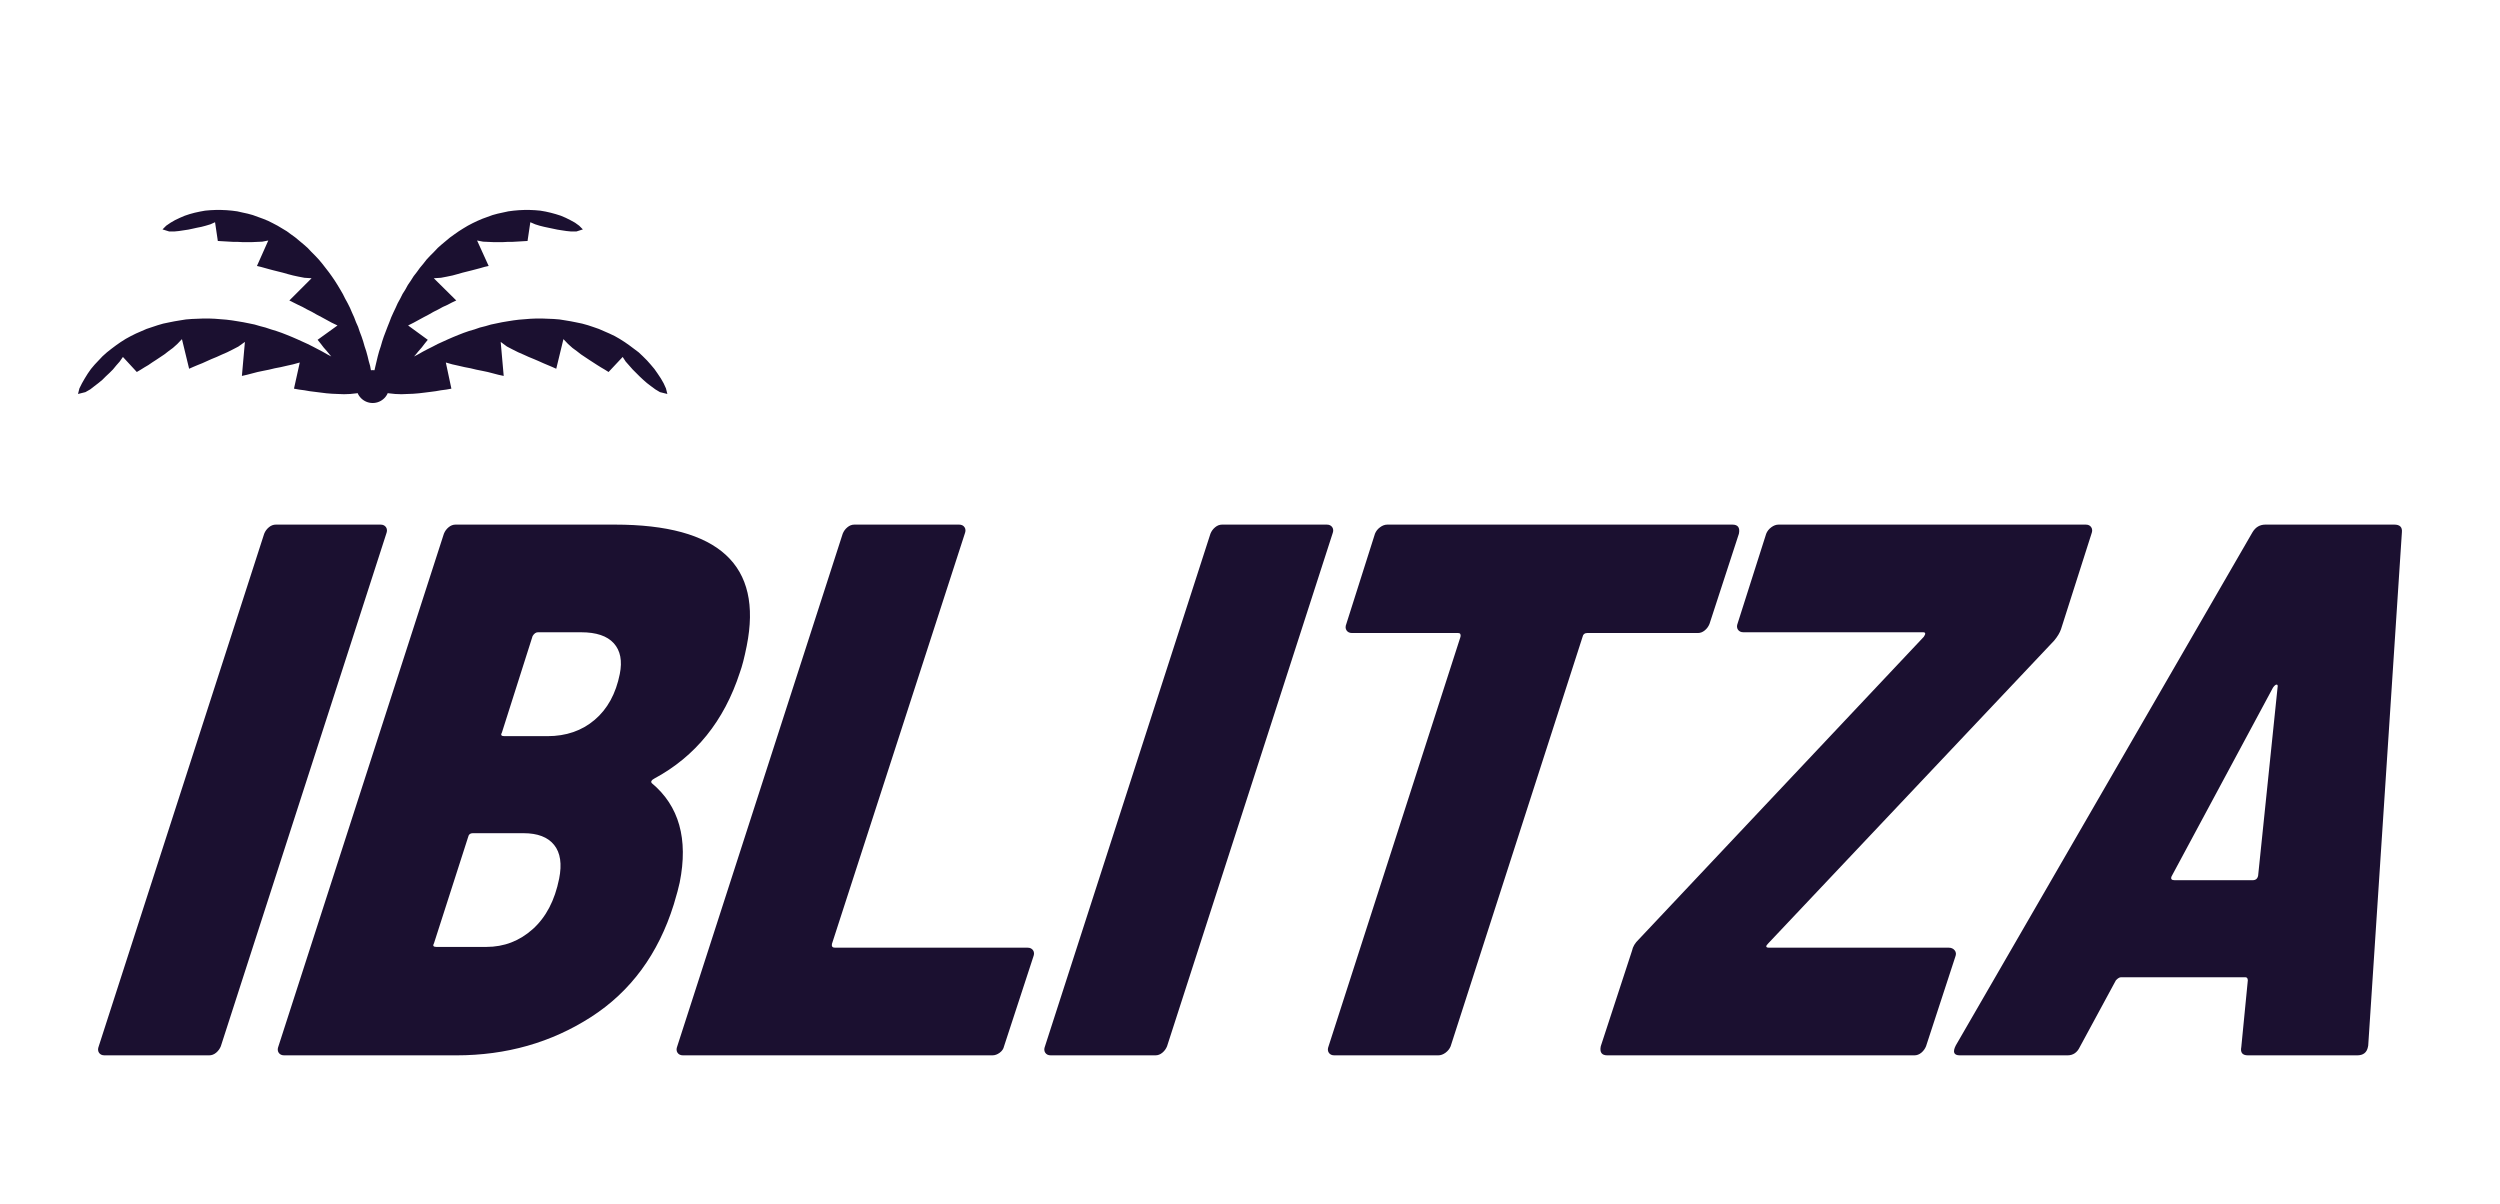
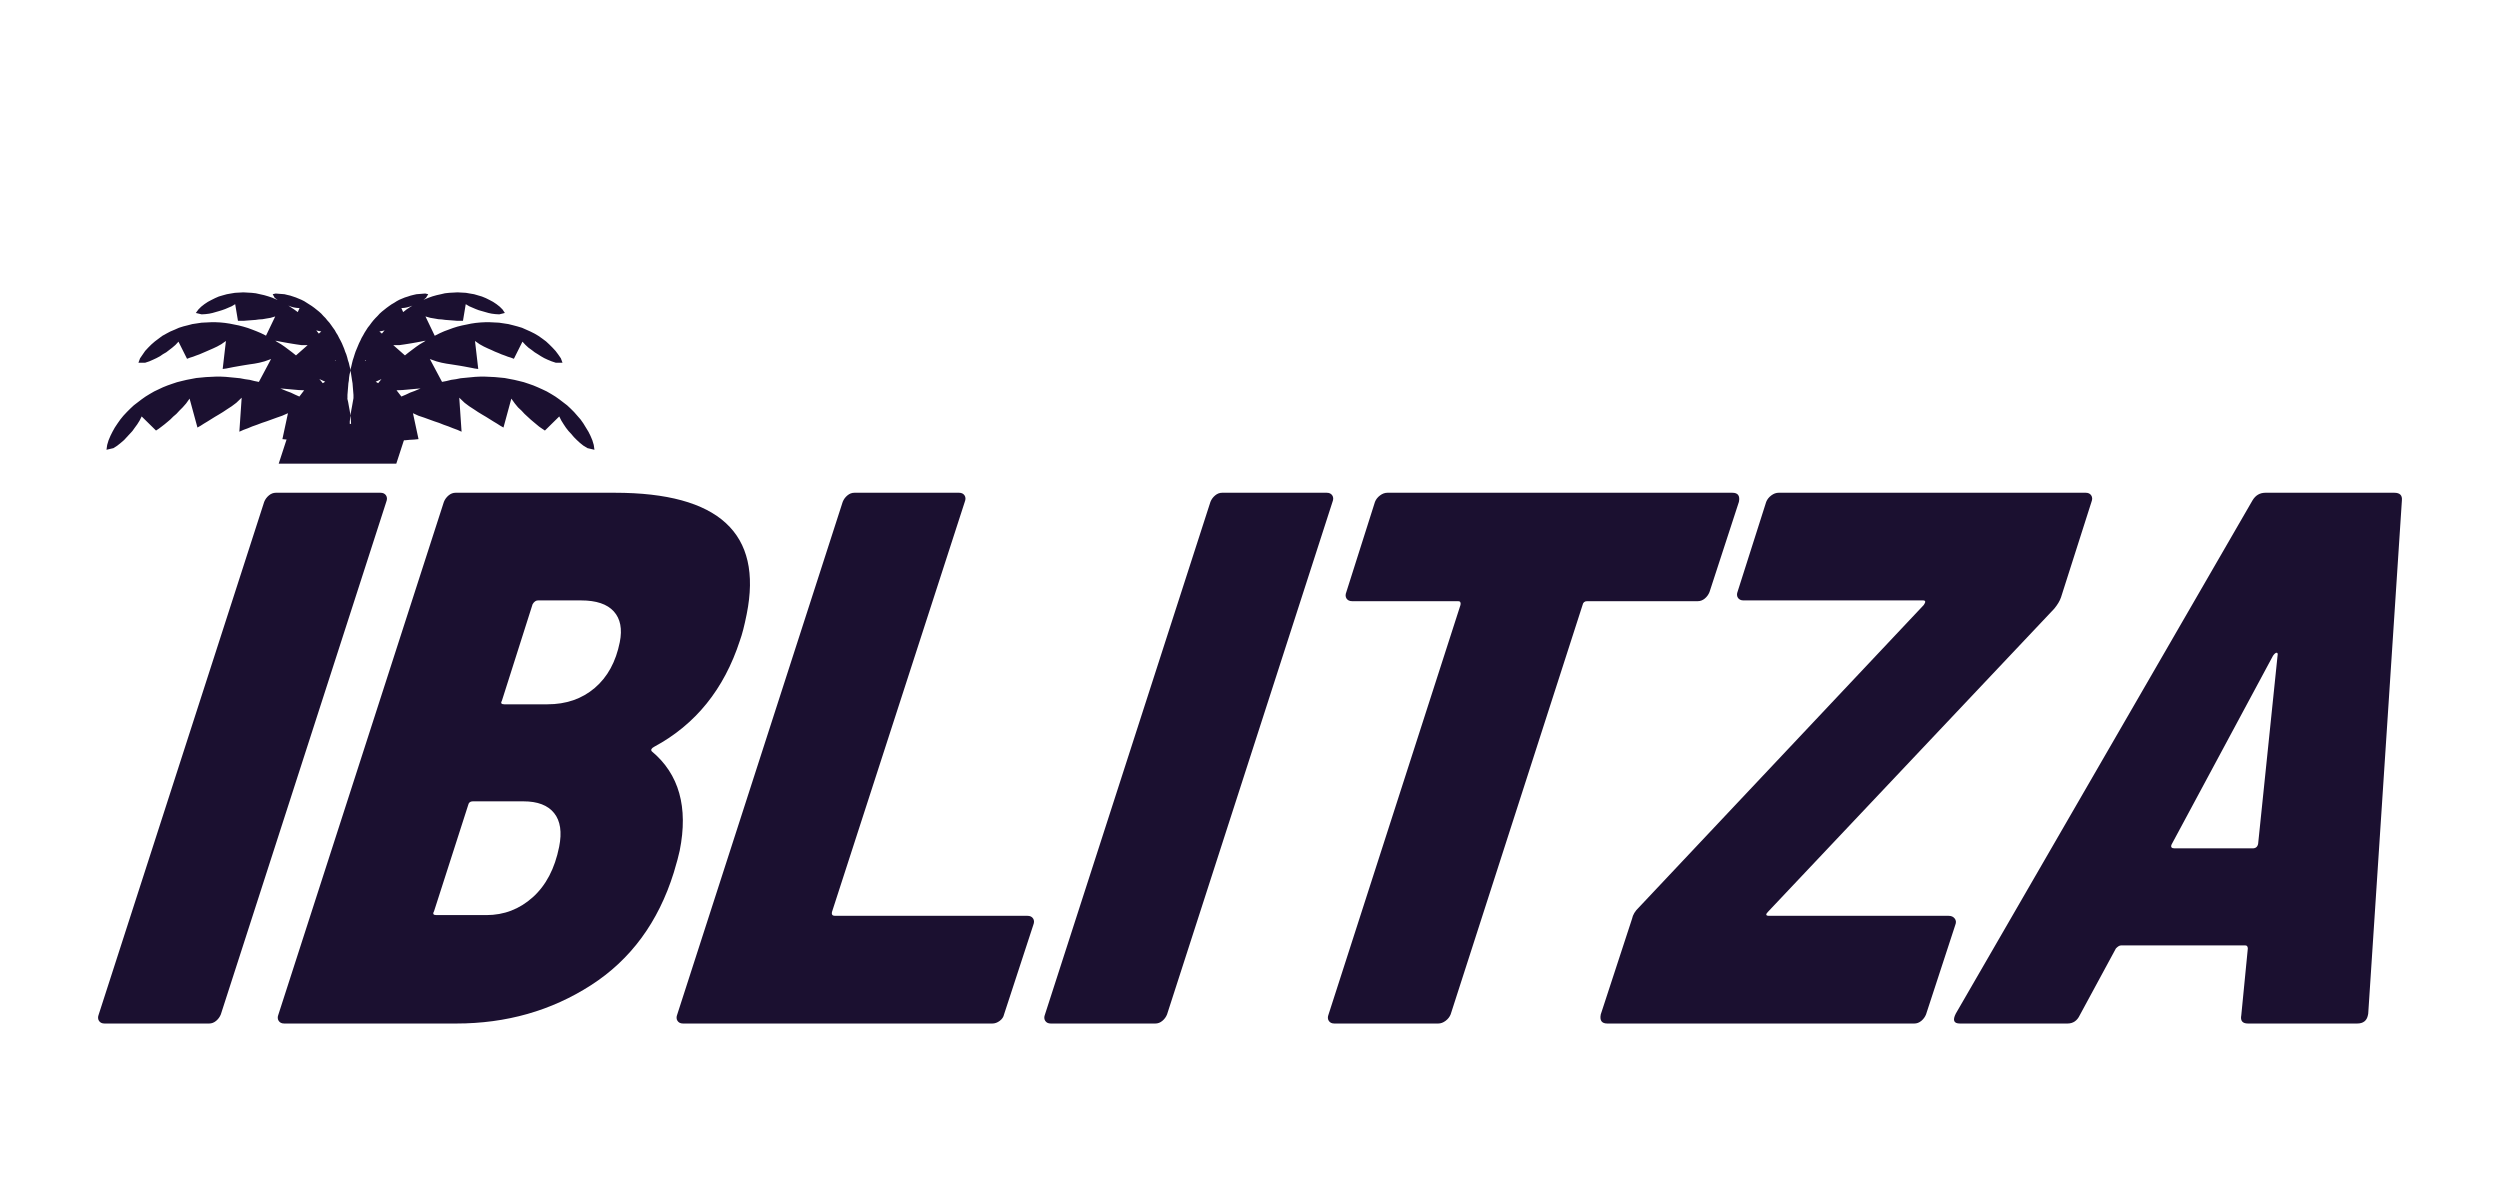
<svg xmlns="http://www.w3.org/2000/svg" viewBox="0 0 1080 520" width="1080" height="520">
  <defs />
  <g fill="#1b1030">
-     <path d="M161.0,167.0 L162.7,165.1 L164.5,163.5 L166.4,162.1 L168.4,160.7 L170.4,159.3 L172.4,158.0 L174.4,156.7 L176.4,155.5 L178.5,154.2 L180.6,153.1 L182.7,151.9 L184.8,150.8 L187.0,149.7 L189.1,148.6 L191.3,147.6 L193.5,146.6 L195.8,145.6 L198.0,144.7 L200.3,143.8 L202.6,143.0 L205.0,142.3 L207.3,141.5 L209.7,140.9 L212.1,140.2 L214.5,139.7 L216.9,139.2 L219.3,138.8 L221.8,138.4 L224.2,138.1 L226.7,137.9 L229.2,137.7 L231.7,137.6 L234.2,137.6 L236.7,137.7 L239.2,137.8 L241.7,138.0 L244.2,138.4 L246.6,138.8 L249.1,139.3 L251.5,139.8 L254.0,140.5 L256.4,141.3 L258.7,142.1 L261.0,143.1 L263.3,144.1 L265.6,145.2 L267.7,146.4 L269.9,147.8 L271.9,149.2 L273.9,150.7 L275.9,152.2 L277.7,153.9 L279.5,155.7 L281.1,157.5 L282.7,159.4 L284.1,161.4 L285.5,163.5 L286.7,165.6 L287.7,167.8 L288.3,170.2 L288.3,170.2 L285.1,169.4 L283.1,168.2 L281.2,166.8 L279.5,165.5 L277.9,164.1 L276.3,162.6 L274.8,161.1 L273.3,159.6 L271.8,157.9 L270.3,156.2 L269.0,154.2 L262.9,160.7 L261.3,159.7 L259.6,158.7 L258.0,157.7 L256.3,156.6 L254.6,155.5 L252.8,154.3 L251.0,153.1 L249.2,151.7 L247.3,150.3 L245.4,148.6 L243.4,146.5 L240.3,159.3 L238.5,158.5 L236.6,157.7 L234.7,156.9 L232.7,156.0 L230.6,155.1 L228.4,154.2 L226.2,153.2 L223.9,152.2 L221.5,151.0 L219.0,149.7 L216.3,147.7 L217.6,162.4 L215.3,161.9 L213.0,161.3 L210.7,160.7 L208.3,160.2 L205.8,159.7 L203.3,159.1 L200.7,158.6 L198.1,158.0 L195.4,157.4 L192.6,156.6 L195.0,167.9 L192.8,168.3 L190.5,168.6 L188.2,169.0 L185.9,169.3 L183.5,169.6 L181.0,169.9 L178.6,170.1 L176.0,170.2 L173.4,170.3 L170.7,170.2 L167.9,169.9 L164.9,169.3 L161.0,167.0Z M161.0,167.0 L160.9,164.7 L161.3,162.5 L161.7,160.3 L162.2,158.1 L162.7,156.0 L163.2,153.9 L163.8,151.7 L164.5,149.6 L165.1,147.5 L165.8,145.4 L166.6,143.3 L167.4,141.2 L168.2,139.2 L169.0,137.1 L169.9,135.1 L170.9,133.0 L171.8,131.0 L172.9,129.0 L173.9,127.0 L175.1,125.1 L176.2,123.1 L177.5,121.2 L178.7,119.3 L180.1,117.5 L181.4,115.7 L182.9,113.9 L184.3,112.1 L185.9,110.4 L187.5,108.8 L189.1,107.1 L190.8,105.6 L192.6,104.1 L194.4,102.6 L196.2,101.3 L198.2,99.9 L200.1,98.7 L202.1,97.5 L204.2,96.4 L206.3,95.4 L208.4,94.5 L210.6,93.7 L212.8,92.9 L215.0,92.3 L217.3,91.8 L219.6,91.3 L221.9,91.0 L224.2,90.8 L226.5,90.7 L228.8,90.7 L231.1,90.8 L233.4,91.0 L235.7,91.4 L237.9,91.9 L240.1,92.5 L242.3,93.2 L244.4,94.1 L246.4,95.1 L248.4,96.2 L250.2,97.5 L251.8,99.1 L251.8,99.1 L249.0,100.0 L246.7,100.0 L244.7,99.8 L242.7,99.5 L240.8,99.2 L238.9,98.8 L237.0,98.4 L235.1,98.0 L233.1,97.5 L231.2,96.9 L229.1,96.0 L227.9,104.1 L226.2,104.2 L224.5,104.3 L222.8,104.4 L221.0,104.5 L219.1,104.5 L217.2,104.6 L215.3,104.6 L213.2,104.6 L211.0,104.5 L208.7,104.4 L206.1,103.9 L211.1,114.9 L209.3,115.3 L207.6,115.8 L205.7,116.3 L203.8,116.8 L201.8,117.3 L199.8,117.8 L197.7,118.4 L195.5,119.0 L193.1,119.5 L190.5,120.0 L187.4,120.2 L197.1,129.8 L195.2,130.7 L193.3,131.7 L191.3,132.6 L189.3,133.7 L187.3,134.7 L185.2,135.9 L183.1,137.0 L180.9,138.2 L178.7,139.4 L176.3,140.6 L184.8,146.8 L183.5,148.4 L182.2,150.1 L180.8,151.7 L179.4,153.4 L178.0,155.0 L176.5,156.7 L174.9,158.3 L173.2,160.0 L171.5,161.6 L169.6,163.2 L167.5,164.8 L165.1,166.2 L161.0,167.0Z M161.0,167.0 L159.4,165.1 L157.5,163.5 L155.6,162.1 L153.6,160.7 L151.7,159.3 L149.7,158.0 L147.6,156.7 L145.6,155.5 L143.5,154.2 L141.4,153.1 L139.3,151.9 L137.2,150.8 L135.1,149.7 L132.9,148.6 L130.7,147.6 L128.5,146.6 L126.2,145.6 L124.0,144.7 L121.7,143.8 L119.4,143.0 L117.1,142.3 L114.7,141.5 L112.4,140.9 L110.0,140.2 L107.6,139.7 L105.1,139.2 L102.7,138.8 L100.2,138.4 L97.8,138.1 L95.3,137.9 L92.8,137.7 L90.3,137.6 L87.8,137.6 L85.3,137.7 L82.8,137.8 L80.3,138.0 L77.8,138.4 L75.4,138.8 L72.9,139.3 L70.5,139.8 L68.1,140.5 L65.7,141.3 L63.3,142.1 L61.0,143.1 L58.7,144.1 L56.5,145.2 L54.3,146.4 L52.1,147.8 L50.1,149.2 L48.1,150.7 L46.2,152.2 L44.3,153.9 L42.6,155.7 L40.9,157.5 L39.3,159.4 L37.9,161.4 L36.6,163.5 L35.4,165.6 L34.3,167.8 L33.7,170.2 L33.7,170.2 L36.9,169.4 L39.0,168.2 L40.8,166.8 L42.5,165.5 L44.2,164.1 L45.7,162.6 L47.3,161.1 L48.8,159.6 L50.2,157.9 L51.7,156.2 L53.1,154.2 L59.1,160.7 L60.8,159.7 L62.4,158.7 L64.1,157.7 L65.7,156.6 L67.4,155.5 L69.2,154.3 L71.0,153.1 L72.8,151.7 L74.7,150.3 L76.6,148.6 L78.6,146.5 L81.7,159.3 L83.5,158.5 L85.4,157.7 L87.4,156.9 L89.4,156.0 L91.4,155.1 L93.6,154.2 L95.8,153.2 L98.1,152.2 L100.5,151.0 L103.0,149.7 L105.8,147.7 L104.5,162.4 L106.7,161.9 L109.0,161.3 L111.3,160.7 L113.7,160.2 L116.2,159.7 L118.7,159.1 L121.3,158.6 L123.9,158.0 L126.6,157.4 L129.5,156.6 L127.0,167.9 L129.2,168.3 L131.5,168.6 L133.8,169.0 L136.2,169.3 L138.6,169.6 L141.0,169.9 L143.5,170.1 L146.0,170.2 L148.6,170.3 L151.3,170.2 L154.1,169.9 L157.1,169.3 L161.0,167.0Z M161.0,167.0 L161.1,164.7 L160.8,162.5 L160.3,160.3 L159.9,158.1 L159.3,156.0 L158.8,153.9 L158.2,151.7 L157.5,149.6 L156.9,147.5 L156.2,145.4 L155.4,143.3 L154.7,141.2 L153.8,139.2 L153.0,137.1 L152.1,135.1 L151.2,133.0 L150.2,131.0 L149.1,129.0 L148.1,127.0 L147.0,125.1 L145.8,123.1 L144.6,121.2 L143.3,119.3 L142.0,117.5 L140.6,115.7 L139.2,113.9 L137.7,112.1 L136.1,110.4 L134.5,108.8 L132.9,107.1 L131.2,105.6 L129.4,104.1 L127.6,102.6 L125.8,101.3 L123.9,99.9 L121.9,98.7 L119.9,97.5 L117.8,96.4 L115.8,95.4 L113.6,94.5 L111.4,93.7 L109.2,92.9 L107.0,92.3 L104.7,91.8 L102.5,91.3 L100.2,91.0 L97.9,90.8 L95.5,90.7 L93.2,90.7 L90.9,90.8 L88.6,91.0 L86.4,91.4 L84.1,91.9 L81.9,92.5 L79.8,93.2 L77.7,94.1 L75.6,95.1 L73.7,96.2 L71.8,97.5 L70.2,99.1 L70.2,99.1 L73.1,100.0 L75.3,100.0 L77.3,99.8 L79.3,99.5 L81.3,99.2 L83.2,98.8 L85.0,98.4 L87.0,98.0 L88.9,97.5 L90.9,96.9 L92.9,96.0 L94.1,104.1 L95.8,104.2 L97.5,104.3 L99.3,104.4 L101.0,104.5 L102.9,104.5 L104.8,104.6 L106.7,104.6 L108.8,104.6 L111.0,104.5 L113.3,104.4 L115.9,103.9 L111.0,114.9 L112.7,115.3 L114.5,115.8 L116.3,116.3 L118.2,116.8 L120.2,117.3 L122.2,117.8 L124.3,118.4 L126.6,119.0 L128.9,119.5 L131.5,120.0 L134.6,120.2 L125.0,129.8 L126.8,130.7 L128.8,131.7 L130.7,132.6 L132.7,133.7 L134.7,134.7 L136.8,135.9 L138.9,137.0 L141.1,138.2 L143.3,139.4 L145.8,140.6 L137.2,146.8 L138.5,148.4 L139.8,150.1 L141.2,151.7 L142.6,153.4 L144.0,155.0 L145.6,156.7 L147.1,158.3 L148.8,160.0 L150.5,161.6 L152.4,163.2 L154.5,164.8 L156.9,166.2 L161.0,167.0Z" />
-     <circle cx="161.0" cy="167.0" r="7.1" />
+     <path d="M120.4,200.3 L171.2,200.3 L176.8,183.1 L126.0,183.1Z" />
+     <path d="M151.4,185.6 L152.8,183.9 L154.3,182.6 L156.0,181.4 L157.6,180.2 L159.3,179.1 L161.0,178.0 L162.7,177.0 L164.5,176.0 L166.2,175.0 L168.0,174.0 L169.8,173.1 L171.6,172.2 L173.4,171.3 L175.3,170.5 L177.2,169.6 L179.1,168.9 L181.0,168.1 L182.9,167.4 L184.9,166.8 L186.8,166.2 L188.8,165.6 L190.8,165.0 L192.9,164.6 L194.9,164.1 L197.0,163.8 L199.0,163.4 L201.1,163.2 L203.2,163.0 L205.3,162.8 L207.4,162.7 L209.5,162.7 L211.7,162.8 L213.8,162.9 L215.9,163.1 L218.0,163.3 L220.1,163.7 L222.2,164.1 L224.3,164.6 L226.3,165.1 L228.4,165.8 L230.4,166.5 L232.3,167.3 L234.3,168.2 L236.2,169.1 L238.1,170.2 L239.9,171.3 L241.6,172.5 L243.3,173.8 L245.0,175.1 L246.5,176.5 L248.0,178.0 L249.4,179.6 L250.8,181.2 L252.0,182.9 L253.1,184.7 L254.2,186.5 L255.1,188.3 L255.9,190.2 L256.5,192.2 L256.8,194.3 L256.8,194.3 L253.8,193.6 L252.0,192.5 L250.5,191.3 L249.2,190.1 L247.9,188.8 L246.8,187.5 L245.6,186.2 L244.5,184.8 L243.5,183.3 L242.5,181.7 L241.6,179.9 L235.4,186.0 L234.2,185.2 L232.9,184.3 L231.7,183.3 L230.5,182.3 L229.2,181.2 L227.9,180.0 L226.6,178.8 L225.3,177.4 L223.8,176.0 L222.4,174.3 L220.9,172.2 L217.5,184.7 L216.1,183.9 L214.7,183.0 L213.2,182.1 L211.6,181.1 L210.0,180.1 L208.3,179.1 L206.5,178.0 L204.7,176.8 L202.7,175.5 L200.7,174.0 L198.4,171.8 L199.4,186.5 L197.6,185.7 L195.7,185.0 L193.7,184.2 L191.7,183.5 L189.7,182.7 L187.6,182.0 L185.4,181.2 L183.2,180.4 L180.8,179.6 L178.4,178.5 L180.8,189.7 L178.9,189.9 L177.0,190.0 L175.0,190.2 L173.0,190.2 L170.9,190.3 L168.9,190.3 L166.7,190.3 L164.5,190.2 L162.3,190.0 L159.9,189.6 L157.5,189.1 L154.9,188.2 L151.4,185.6Z M151.4,185.6 L151.8,183.6 L152.6,181.9 L153.5,180.2 L154.4,178.5 L155.4,176.9 L156.4,175.3 L157.4,173.7 L158.5,172.1 L159.6,170.5 L160.7,169.0 L161.8,167.5 L163.0,166.0 L164.2,164.5 L165.4,163.0 L166.7,161.6 L168.0,160.1 L169.4,158.7 L170.7,157.4 L172.2,156.0 L173.6,154.7 L175.1,153.4 L176.6,152.2 L178.2,151.0 L179.8,149.8 L181.4,148.7 L183.1,147.7 L184.8,146.6 L186.5,145.7 L188.3,144.8 L190.1,143.9 L191.9,143.1 L193.8,142.4 L195.7,141.7 L197.6,141.1 L199.6,140.6 L201.6,140.2 L203.5,139.8 L205.5,139.5 L207.6,139.3 L209.6,139.2 L211.6,139.2 L213.6,139.3 L215.6,139.4 L217.6,139.7 L219.6,140.0 L221.6,140.5 L223.5,141.0 L225.5,141.6 L227.3,142.4 L229.1,143.2 L230.9,144.1 L232.6,145.1 L234.3,146.3 L235.9,147.5 L237.3,148.8 L238.7,150.2 L240.0,151.6 L241.2,153.2 L242.3,154.8 L243.0,156.7 L243.0,156.7 L240.1,156.7 L238.3,156.1 L236.6,155.4 L235.1,154.7 L233.7,153.9 L232.3,153.0 L231.0,152.2 L229.7,151.2 L228.3,150.2 L227.0,149.0 L225.7,147.6 L222.0,155.0 L220.7,154.5 L219.4,154.1 L218.1,153.6 L216.7,153.1 L215.3,152.5 L213.8,151.9 L212.3,151.2 L210.7,150.5 L209.0,149.7 L207.2,148.7 L205.2,147.3 L206.6,159.4 L205.1,159.2 L203.6,158.9 L202.0,158.6 L200.4,158.3 L198.7,158.0 L196.8,157.7 L194.9,157.4 L192.9,157.1 L190.8,156.7 L188.5,156.1 L185.7,155.1 L192.2,167.3 L190.4,167.3 L188.5,167.4 L186.6,167.5 L184.6,167.6 L182.6,167.8 L180.5,167.9 L178.3,168.1 L176.1,168.3 L173.8,168.5 L171.3,168.6 L177.9,177.1 L176.3,178.0 L174.8,178.9 L173.2,179.8 L171.5,180.7 L169.8,181.6 L168.1,182.4 L166.2,183.3 L164.3,184.1 L162.4,184.8 L160.2,185.5 L158.0,186.1 L155.4,186.4 L151.4,185.6Z M151.4,185.6 L151.1,183.8 L151.1,182.1 L151.3,180.4 L151.5,178.7 L151.8,177.0 L152.1,175.4 L152.4,173.7 L152.7,172.0 L153.1,170.4 L153.5,168.7 L154.0,167.1 L154.5,165.4 L155.0,163.8 L155.5,162.2 L156.1,160.6 L156.7,158.9 L157.4,157.3 L158.1,155.7 L158.9,154.2 L159.6,152.6 L160.5,151.1 L161.4,149.5 L162.3,148.0 L163.3,146.6 L164.3,145.1 L165.3,143.7 L166.5,142.3 L167.6,140.9 L168.8,139.6 L170.1,138.3 L171.4,137.1 L172.8,135.9 L174.2,134.8 L175.6,133.7 L177.1,132.7 L178.7,131.7 L180.3,130.8 L181.9,130.0 L183.5,129.3 L185.2,128.6 L186.9,128.0 L188.7,127.5 L190.5,127.1 L192.2,126.7 L194.0,126.5 L195.8,126.4 L197.7,126.3 L199.5,126.4 L201.3,126.5 L203.0,126.8 L204.8,127.1 L206.5,127.6 L208.2,128.1 L209.9,128.8 L211.5,129.6 L213.0,130.4 L214.5,131.4 L215.9,132.5 L217.1,133.7 L218.1,135.2 L218.1,135.2 L215.7,135.8 L214.0,135.7 L212.4,135.5 L211.0,135.2 L209.6,134.8 L208.2,134.4 L206.8,134.0 L205.5,133.5 L204.1,132.9 L202.7,132.3 L201.2,131.4 L200.0,138.6 L198.8,138.6 L197.6,138.6 L196.4,138.5 L195.1,138.4 L193.8,138.3 L192.4,138.2 L190.9,138.0 L189.4,137.9 L187.7,137.6 L185.9,137.3 L183.8,136.7 L188.5,146.5 L187.3,146.7 L186.0,146.9 L184.6,147.1 L183.1,147.3 L181.6,147.6 L180.0,147.9 L178.3,148.2 L176.5,148.5 L174.6,148.8 L172.5,149.1 L169.9,149.1 L179.1,157.2 L177.6,157.8 L176.1,158.4 L174.5,159.1 L172.9,159.8 L171.3,160.6 L169.6,161.4 L167.9,162.2 L166.1,163.1 L164.3,164.0 L162.3,164.9 L170.5,169.8 L169.5,171.1 L168.5,172.3 L167.5,173.6 L166.4,174.8 L165.3,176.1 L164.1,177.4 L162.9,178.7 L161.6,180.0 L160.2,181.3 L158.7,182.6 L157.0,183.8 L154.9,184.9 L151.4,185.6Z M151.4,185.6 L150.9,184.4 L150.6,183.1 L150.5,181.9 L150.3,180.6 L150.2,179.4 L150.1,178.2 L150.1,176.9 L150.1,175.7 L150.0,174.4 L150.0,173.2 L150.1,171.9 L150.1,170.6 L150.2,169.4 L150.3,168.1 L150.4,166.9 L150.5,165.6 L150.7,164.4 L150.8,163.1 L151.0,161.8 L151.3,160.6 L151.5,159.3 L151.8,158.1 L152.1,156.8 L152.4,155.6 L152.8,154.4 L153.2,153.1 L153.6,151.9 L154.1,150.7 L154.6,149.5 L155.1,148.3 L155.7,147.1 L156.2,146.0 L156.9,144.8 L157.5,143.7 L158.2,142.6 L158.9,141.5 L159.7,140.5 L160.5,139.4 L161.3,138.4 L162.2,137.4 L163.1,136.5 L164.0,135.5 L165.0,134.6 L166.0,133.8 L167.0,133.0 L168.1,132.2 L169.1,131.5 L170.3,130.8 L171.4,130.1 L172.5,129.5 L173.7,129.0 L174.9,128.5 L176.2,128.1 L177.4,127.7 L178.6,127.4 L179.9,127.1 L181.2,127.0 L182.4,126.9 L183.7,126.8 L185.0,127.1 L185.0,127.1 L184.0,128.7 L183.0,129.5 L182.0,130.2 L181.0,130.8 L180.0,131.3 L179.0,131.7 L178.0,132.1 L176.9,132.5 L175.8,132.8 L174.7,133.0 L173.4,133.1 L175.6,138.1 L174.8,138.7 L173.9,139.2 L173.1,139.7 L172.1,140.2 L171.2,140.7 L170.2,141.1 L169.2,141.6 L168.1,142.1 L166.8,142.5 L165.5,142.9 L163.9,143.2 L170.1,148.4 L169.3,149.0 L168.4,149.6 L167.5,150.3 L166.5,150.9 L165.5,151.6 L164.4,152.3 L163.3,153.0 L162.2,153.7 L160.9,154.5 L159.5,155.2 L157.6,155.8 L166.0,159.4 L165.1,160.3 L164.1,161.1 L163.2,162.0 L162.2,162.9 L161.2,163.8 L160.2,164.8 L159.1,165.8 L158.0,166.8 L156.9,167.8 L155.6,168.8 L162.4,170.8 L161.9,171.9 L161.4,173.0 L160.9,174.1 L160.4,175.3 L159.8,176.4 L159.2,177.6 L158.5,178.7 L157.8,179.9 L157.0,181.0 L156.1,182.2 L155.1,183.4 L153.8,184.5 L151.4,185.6Z M151.4,185.6 L150.0,183.9 L148.4,182.6 L146.8,181.4 L145.2,180.2 L143.5,179.1 L141.8,178.0 L140.1,177.0 L138.3,176.0 L136.6,175.0 L134.8,174.0 L133.0,173.1 L131.2,172.2 L129.3,171.3 L127.5,170.5 L125.6,169.6 L123.7,168.9 L121.8,168.1 L119.9,167.4 L117.9,166.8 L115.9,166.2 L113.9,165.6 L111.9,165.0 L109.9,164.6 L107.9,164.1 L105.8,163.8 L103.7,163.4 L101.7,163.2 L99.6,163.0 L97.5,162.8 L95.4,162.7 L93.2,162.7 L91.1,162.8 L89.0,162.9 L86.9,163.1 L84.8,163.3 L82.7,163.7 L80.6,164.1 L78.5,164.6 L76.5,165.1 L74.4,165.8 L72.4,166.5 L70.4,167.3 L68.5,168.2 L66.6,169.1 L64.7,170.2 L62.9,171.3 L61.2,172.5 L59.5,173.8 L57.8,175.1 L56.3,176.5 L54.8,178.0 L53.3,179.6 L52.0,181.2 L50.8,182.9 L49.6,184.7 L48.6,186.5 L47.7,188.3 L46.9,190.2 L46.3,192.2 L46.0,194.3 L46.0,194.3 L49.0,193.6 L50.7,192.5 L52.2,191.3 L53.6,190.1 L54.8,188.8 L56.0,187.5 L57.2,186.2 L58.2,184.8 L59.3,183.3 L60.3,181.7 L61.2,179.9 L67.4,186.0 L68.6,185.2 L69.8,184.3 L71.1,183.3 L72.3,182.3 L73.6,181.2 L74.8,180.0 L76.2,178.8 L77.5,177.4 L78.9,176.0 L80.4,174.3 L81.9,172.2 L85.3,184.7 L86.7,183.9 L88.1,183.0 L89.6,182.1 L91.2,181.1 L92.8,180.1 L94.5,179.1 L96.3,178.0 L98.1,176.8 L100.1,175.5 L102.1,174.0 L104.4,171.8 L103.4,186.5 L105.2,185.7 L107.1,185.0 L109.0,184.2 L111.0,183.5 L113.1,182.7 L115.2,182.0 L117.4,181.2 L119.6,180.4 L121.9,179.6 L124.4,178.5 L122.0,189.7 L123.9,189.9 L125.8,190.0 L127.8,190.2 L129.8,190.2 L131.8,190.3 L133.9,190.3 L136.1,190.3 L138.3,190.2 L140.5,190.0 L142.8,189.6 L145.3,189.1 L147.9,188.2 L151.4,185.6Z M151.4,185.6 L150.9,183.6 L150.2,181.9 L149.3,180.2 L148.4,178.5 L147.4,176.9 L146.4,175.3 L145.4,173.7 L144.3,172.1 L143.2,170.5 L142.1,169.0 L141.0,167.5 L139.8,166.0 L138.6,164.5 L137.3,163.0 L136.1,161.6 L134.8,160.1 L133.4,158.7 L132.0,157.4 L130.6,156.0 L129.2,154.7 L127.7,153.4 L126.2,152.2 L124.6,151.0 L123.0,149.8 L121.4,148.7 L119.7,147.7 L118.0,146.6 L116.3,145.7 L114.5,144.8 L112.7,143.9 L110.8,143.1 L109.0,142.4 L107.1,141.7 L105.1,141.1 L103.2,140.6 L101.2,140.2 L99.2,139.8 L97.2,139.5 L95.2,139.3 L93.2,139.2 L91.2,139.2 L89.2,139.3 L87.1,139.4 L85.1,139.7 L83.1,140.0 L81.2,140.5 L79.2,141.0 L77.3,141.6 L75.5,142.4 L73.6,143.2 L71.9,144.1 L70.1,145.1 L68.5,146.3 L66.9,147.5 L65.4,148.8 L64.0,150.2 L62.7,151.6 L61.6,153.2 L60.5,154.8 L59.8,156.7 L59.8,156.7 L62.7,156.7 L64.5,156.1 L66.1,155.4 L67.6,154.7 L69.1,153.9 L70.4,153.0 L71.8,152.2 L73.1,151.2 L74.4,150.2 L75.8,149.0 L77.1,147.6 L80.8,155.0 L82.1,154.5 L83.4,154.1 L84.7,153.6 L86.1,153.1 L87.5,152.5 L88.9,151.9 L90.5,151.2 L92.1,150.5 L93.8,149.7 L95.6,148.7 L97.6,147.3 L96.2,159.4 L97.7,159.2 L99.2,158.9 L100.7,158.6 L102.4,158.3 L104.1,158.0 L105.9,157.7 L107.8,157.4 L109.9,157.1 L112.0,156.7 L114.3,156.1 L117.1,155.1 L110.6,167.3 L112.4,167.3 L114.3,167.4 L116.2,167.5 L118.2,167.6 L120.2,167.8 L122.3,167.9 L124.5,168.1 L126.7,168.3 L129.0,168.5 L131.4,168.6 L124.9,177.1 L126.4,178.0 L128.0,178.9 L129.6,179.8 L131.3,180.7 L133.0,181.6 L134.7,182.4 L136.5,183.3 L138.4,184.1 L140.4,184.8 L142.5,185.5 L144.8,186.1 L147.4,186.4 L151.4,185.6Z M151.4,185.6 L151.7,183.8 L151.6,182.1 L151.5,180.4 L151.3,178.7 L151.0,177.0 L150.7,175.4 L150.4,173.7 L150.0,172.0 L149.7,170.4 L149.2,168.7 L148.8,167.1 L148.3,165.4 L147.8,163.8 L147.3,162.2 L146.7,160.6 L146.0,158.9 L145.4,157.3 L144.7,155.7 L143.9,154.2 L143.1,152.6 L142.3,151.1 L141.4,149.5 L140.5,148.0 L139.5,146.6 L138.5,145.1 L137.4,143.7 L136.3,142.3 L135.2,140.9 L133.9,139.6 L132.7,138.3 L131.4,137.1 L130.0,135.9 L128.6,134.8 L127.1,133.7 L125.6,132.7 L124.1,131.7 L122.5,130.8 L120.9,130.0 L119.2,129.3 L117.6,128.6 L115.8,128.0 L114.1,127.5 L112.3,127.1 L110.5,126.7 L108.7,126.5 L106.9,126.4 L105.1,126.3 L103.3,126.4 L101.5,126.5 L99.7,126.8 L98.0,127.1 L96.2,127.6 L94.5,128.1 L92.9,128.8 L91.3,129.6 L89.8,130.4 L88.3,131.4 L86.9,132.5 L85.7,133.7 L84.6,135.2 L84.6,135.2 L87.1,135.8 L88.8,135.7 L90.4,135.5 L91.8,135.2 L93.2,134.8 L94.6,134.4 L95.9,134.0 L97.3,133.5 L98.7,132.9 L100.1,132.3 L101.6,131.4 L102.8,138.6 L104.0,138.6 L105.2,138.6 L106.4,138.5 L107.7,138.4 L109.0,138.3 L110.4,138.2 L111.8,138.0 L113.4,137.9 L115.1,137.6 L116.9,137.3 L118.9,136.7 L114.2,146.5 L115.5,146.7 L116.8,146.9 L118.2,147.1 L119.7,147.3 L121.2,147.6 L122.8,147.9 L124.5,148.2 L126.3,148.5 L128.2,148.8 L130.3,149.1 L132.9,149.1 L123.7,157.2 L125.1,157.8 L126.7,158.4 L128.2,159.1 L129.8,159.8 L131.5,160.6 L133.1,161.4 L134.9,162.2 L136.6,163.1 L138.5,164.0 L140.5,164.9 L132.3,169.8 L133.3,171.1 L134.3,172.3 L135.3,173.6 L136.4,174.8 L137.5,176.1 L138.6,177.4 L139.9,178.7 L141.2,180.0 L142.6,181.3 L144.1,182.6 L145.8,183.8 L147.8,184.9 L151.4,185.6Z M151.4,185.6 L151.9,184.4 L152.2,183.1 L152.3,181.9 L152.5,180.6 L152.6,179.4 L152.6,178.2 L152.7,176.9 L152.7,175.7 L152.7,174.4 L152.7,173.2 L152.7,171.9 L152.7,170.6 L152.6,169.4 L152.5,168.1 L152.4,166.9 L152.3,165.6 L152.1,164.4 L151.9,163.1 L151.7,161.8 L151.5,160.6 L151.3,159.3 L151.0,158.1 L150.7,156.8 L150.3,155.6 L150.0,154.4 L149.6,153.1 L149.1,151.9 L148.7,150.7 L148.2,149.5 L147.7,148.3 L147.1,147.1 L146.5,146.0 L145.9,144.8 L145.2,143.7 L144.6,142.6 L143.8,141.5 L143.1,140.5 L142.3,139.4 L141.4,138.4 L140.6,137.4 L139.7,136.5 L138.8,135.5 L137.8,134.6 L136.8,133.8 L135.8,133.0 L134.7,132.2 L133.6,131.5 L132.5,130.8 L131.4,130.1 L130.2,129.5 L129.0,129.0 L127.8,128.5 L126.6,128.1 L125.4,127.7 L124.1,127.4 L122.9,127.1 L121.6,127.0 L120.3,126.9 L119.1,126.8 L117.8,127.1 L117.8,127.1 L118.7,128.7 L119.8,129.5 L120.8,130.2 L121.7,130.8 L122.7,131.3 L123.7,131.7 L124.8,132.1 L125.8,132.5 L126.9,132.8 L128.1,133.0 L129.4,133.1 L127.2,138.1 L128.0,138.7 L128.9,139.2 L129.7,139.7 L130.6,140.2 L131.6,140.7 L132.6,141.1 L133.6,141.6 L134.7,142.1 L135.9,142.5 L137.3,142.9 L138.8,143.2 L132.7,148.4 L133.5,149.0 L134.4,149.6 L135.3,150.3 L136.3,150.9 L137.3,151.6 L138.3,152.3 L139.4,153.0 L140.6,153.7 L141.9,154.5 L143.3,155.2 L145.1,155.8 L136.8,159.4 L137.7,160.3 L138.6,161.1 L139.6,162.0 L140.6,162.9 L141.6,163.8 L142.6,164.8 L143.7,165.8 L144.8,166.8 L145.9,167.8 L147.2,168.8 L140.4,170.8 L140.9,171.9 L141.4,173.0 L141.9,174.1 L142.4,175.3 L143.0,176.4 L143.6,177.6 L144.3,178.7 L145.0,179.9 L145.8,181.0 L146.7,182.2 L147.7,183.4 L148.9,184.5 L151.4,185.6Z" />
  </g>
-   <path d="M42.66 451.98 114.13 230.56Q114.79 228.92 116.16 227.78Q117.54 226.63 119.18 226.63H164.38Q166.01 226.63 166.77 227.78Q167.52 228.92 166.87 230.56L95.40 451.98Q94.74 453.62 93.37 454.77Q91.99 455.91 90.35 455.91H45.15Q43.51 455.91 42.76 454.77Q42.01 453.62 42.66 451.98ZM197.13 455.91H122.78Q121.14 455.91 120.39 454.77Q119.63 453.62 120.29 451.98L191.76 230.56Q192.42 228.92 193.79 227.78Q195.17 226.63 196.80 226.63H265.59Q333.06 226.63 322.58 279.04Q321.08 286.57 319.63 290.50Q309.41 321.95 282.62 336.36Q280.79 337.34 281.57 338.32Q299.26 353.06 293.63 381.23Q293.04 384.18 291.07 390.73Q281.05 422.83 255.30 439.37Q229.56 455.91 197.13 455.91ZM230.08 274.78 216.85 316.38Q215.87 318.02 217.83 318.02H236.50Q248.62 318.02 256.91 310.97Q265.20 303.93 267.75 291.16Q269.45 282.64 265.16 277.89Q260.87 273.14 251.05 273.14H232.38Q231.07 273.14 230.08 274.78ZM241.55 379.59Q243.45 370.09 239.39 365.02Q235.32 359.94 226.15 359.94H204.21Q202.57 359.94 202.24 361.58L187.50 407.44Q186.52 409.07 188.48 409.07H210.10Q221.57 409.07 230.15 401.38Q238.73 393.68 241.55 379.59ZM292.58 451.98 364.05 230.56Q364.70 228.92 366.08 227.78Q367.46 226.63 369.09 226.63H414.30Q415.93 226.63 416.69 227.78Q417.44 228.92 416.78 230.56L359.40 407.76Q359.07 409.40 360.71 409.40H443.91Q445.54 409.40 446.30 410.55Q447.05 411.69 446.39 413.33L433.75 451.98Q433.42 453.62 431.88 454.77Q430.35 455.91 428.71 455.91H295.07Q293.43 455.91 292.68 454.77Q291.92 453.62 292.58 451.98ZM451.44 451.98 522.91 230.56Q523.56 228.92 524.94 227.78Q526.32 226.63 527.95 226.63H573.16Q574.79 226.63 575.55 227.78Q576.30 228.92 575.64 230.56L504.17 451.98Q503.52 453.62 502.14 454.77Q500.77 455.91 499.13 455.91H453.93Q452.29 455.91 451.54 454.77Q450.78 453.62 451.44 451.98ZM751.21 230.56 738.50 269.54Q737.85 271.18 736.47 272.32Q735.09 273.47 733.46 273.47H685.63Q684.00 273.47 683.67 275.11L626.68 451.98Q626.02 453.62 624.48 454.77Q622.94 455.91 621.30 455.91H576.43Q574.79 455.91 574.04 454.77Q573.29 453.62 573.94 451.98L630.93 275.11Q631.26 273.47 629.95 273.47H584.10Q582.46 273.47 581.70 272.32Q580.95 271.18 581.61 269.54L593.99 230.56Q594.64 228.92 596.18 227.78Q597.72 226.63 599.36 226.63H748.39Q752.00 226.63 751.21 230.56ZM691.53 451.98 705.03 410.71Q705.55 408.09 707.97 405.80L831.07 275.11Q832.44 273.14 830.80 273.14H753.18Q751.54 273.14 750.78 271.99Q750.03 270.85 750.69 269.21L763.00 230.56Q763.66 228.92 765.20 227.78Q766.74 226.63 768.37 226.63H901.03Q902.67 226.63 903.42 227.78Q904.17 228.92 903.52 230.56L890.35 271.83Q889.57 274.12 887.40 276.74L763.98 407.44Q761.95 409.40 764.25 409.40H841.87Q843.51 409.40 844.43 410.55Q845.35 411.69 844.69 413.33L832.05 451.98Q831.39 453.62 830.02 454.77Q828.64 455.91 827.00 455.91H694.35Q690.74 455.91 691.53 451.98ZM968.24 452.31 971.06 423.49Q970.99 422.17 970.01 422.17H916.29Q915.31 422.17 914.07 423.49L898.47 452.31Q896.77 455.91 893.17 455.91H846.66Q842.73 455.91 844.89 451.65L973.09 229.91Q975.06 226.63 978.66 226.63H1034.34Q1037.94 226.63 1037.62 229.91L1023.07 451.65L1022.94 452.31Q1022.22 455.91 1018.29 455.91H971.12Q967.52 455.91 968.24 452.31ZM939.42 380.25H973.16Q975.12 380.25 975.51 378.28L983.90 297.05Q984.16 295.74 983.51 295.74Q982.85 295.74 981.93 297.05L938.11 378.61Q937.45 380.25 939.42 380.25Z" fill="#1b1030" />
+   <path d="M42.66 438.22 114.13 216.80Q114.79 215.17 116.16 214.02Q117.54 212.87 119.18 212.87H164.38Q166.01 212.87 166.77 214.02Q167.52 215.17 166.87 216.80L95.40 438.22Q94.74 439.86 93.37 441.01Q91.99 442.16 90.35 442.16H45.15Q43.51 442.16 42.76 441.01Q42.01 439.86 42.66 438.22ZM197.13 442.16H122.78Q121.14 442.16 120.39 441.01Q119.63 439.86 120.29 438.22L191.76 216.80Q192.42 215.17 193.79 214.02Q195.17 212.87 196.80 212.87H265.59Q333.06 212.87 322.58 265.28Q321.08 272.81 319.63 276.74Q309.41 308.19 282.62 322.60Q280.79 323.58 281.57 324.57Q299.26 339.31 293.63 367.47Q293.04 370.42 291.07 376.97Q281.05 409.07 255.30 425.61Q229.56 442.16 197.13 442.16ZM230.08 261.02 216.85 302.62Q215.87 304.26 217.83 304.26H236.50Q248.62 304.26 256.91 297.22Q265.20 290.17 267.75 277.40Q269.45 268.88 265.16 264.13Q260.87 259.38 251.05 259.38H232.38Q231.07 259.38 230.08 261.02ZM241.55 365.84Q243.45 356.34 239.39 351.26Q235.32 346.18 226.15 346.18H204.21Q202.57 346.18 202.24 347.82L187.50 393.68Q186.52 395.32 188.48 395.32H210.10Q221.57 395.32 230.15 387.62Q238.73 379.92 241.55 365.84ZM292.58 438.22 364.05 216.80Q364.70 215.17 366.08 214.02Q367.46 212.87 369.09 212.87H414.30Q415.93 212.87 416.69 214.02Q417.44 215.17 416.78 216.80L359.40 394.01Q359.07 395.64 360.71 395.64H443.91Q445.54 395.64 446.30 396.79Q447.05 397.94 446.39 399.57L433.75 438.22Q433.42 439.86 431.88 441.01Q430.35 442.16 428.71 442.16H295.07Q293.43 442.16 292.68 441.01Q291.92 439.86 292.58 438.22ZM451.44 438.22 522.91 216.80Q523.56 215.17 524.94 214.02Q526.32 212.87 527.95 212.87H573.16Q574.79 212.87 575.55 214.02Q576.30 215.17 575.64 216.80L504.17 438.22Q503.52 439.86 502.14 441.01Q500.77 442.16 499.13 442.16H453.93Q452.29 442.16 451.54 441.01Q450.78 439.86 451.44 438.22ZM751.21 216.80 738.50 255.78Q737.85 257.42 736.47 258.57Q735.09 259.71 733.46 259.71H685.63Q684.00 259.71 683.67 261.35L626.68 438.22Q626.02 439.86 624.48 441.01Q622.94 442.16 621.30 442.16H576.43Q574.79 442.16 574.04 441.01Q573.29 439.86 573.94 438.22L630.93 261.35Q631.26 259.71 629.95 259.71H584.10Q582.46 259.71 581.70 258.57Q580.95 257.42 581.61 255.78L593.99 216.80Q594.64 215.17 596.18 214.02Q597.72 212.87 599.36 212.87H748.39Q752.00 212.87 751.21 216.80ZM691.53 438.22 705.03 396.95Q705.55 394.33 707.97 392.04L831.07 261.35Q832.44 259.38 830.80 259.38H753.18Q751.54 259.38 750.78 258.24Q750.03 257.09 750.69 255.45L763.00 216.80Q763.66 215.17 765.20 214.02Q766.74 212.87 768.37 212.87H901.03Q902.67 212.87 903.42 214.02Q904.17 215.17 903.52 216.80L890.35 258.07Q889.57 260.37 887.40 262.99L763.98 393.68Q761.95 395.64 764.25 395.64H841.87Q843.51 395.64 844.43 396.79Q845.35 397.94 844.69 399.57L832.05 438.22Q831.39 439.86 830.02 441.01Q828.64 442.16 827.00 442.16H694.35Q690.74 442.16 691.53 438.22ZM968.24 438.55 971.06 409.73Q970.99 408.42 970.01 408.42H916.29Q915.31 408.42 914.07 409.73L898.47 438.55Q896.77 442.16 893.17 442.16H846.66Q842.73 442.16 844.89 437.90L973.09 216.15Q975.06 212.87 978.66 212.87H1034.34Q1037.94 212.87 1037.62 216.15L1023.07 437.90L1022.94 438.55Q1022.22 442.16 1018.29 442.16H971.12Q967.52 442.16 968.24 438.55ZM939.42 366.49H973.16Q975.12 366.49 975.51 364.53L983.90 283.30Q984.16 281.98 983.51 281.98Q982.85 281.98 981.93 283.30L938.11 364.85Q937.45 366.49 939.42 366.49Z" fill="#1b1030" />
</svg>
